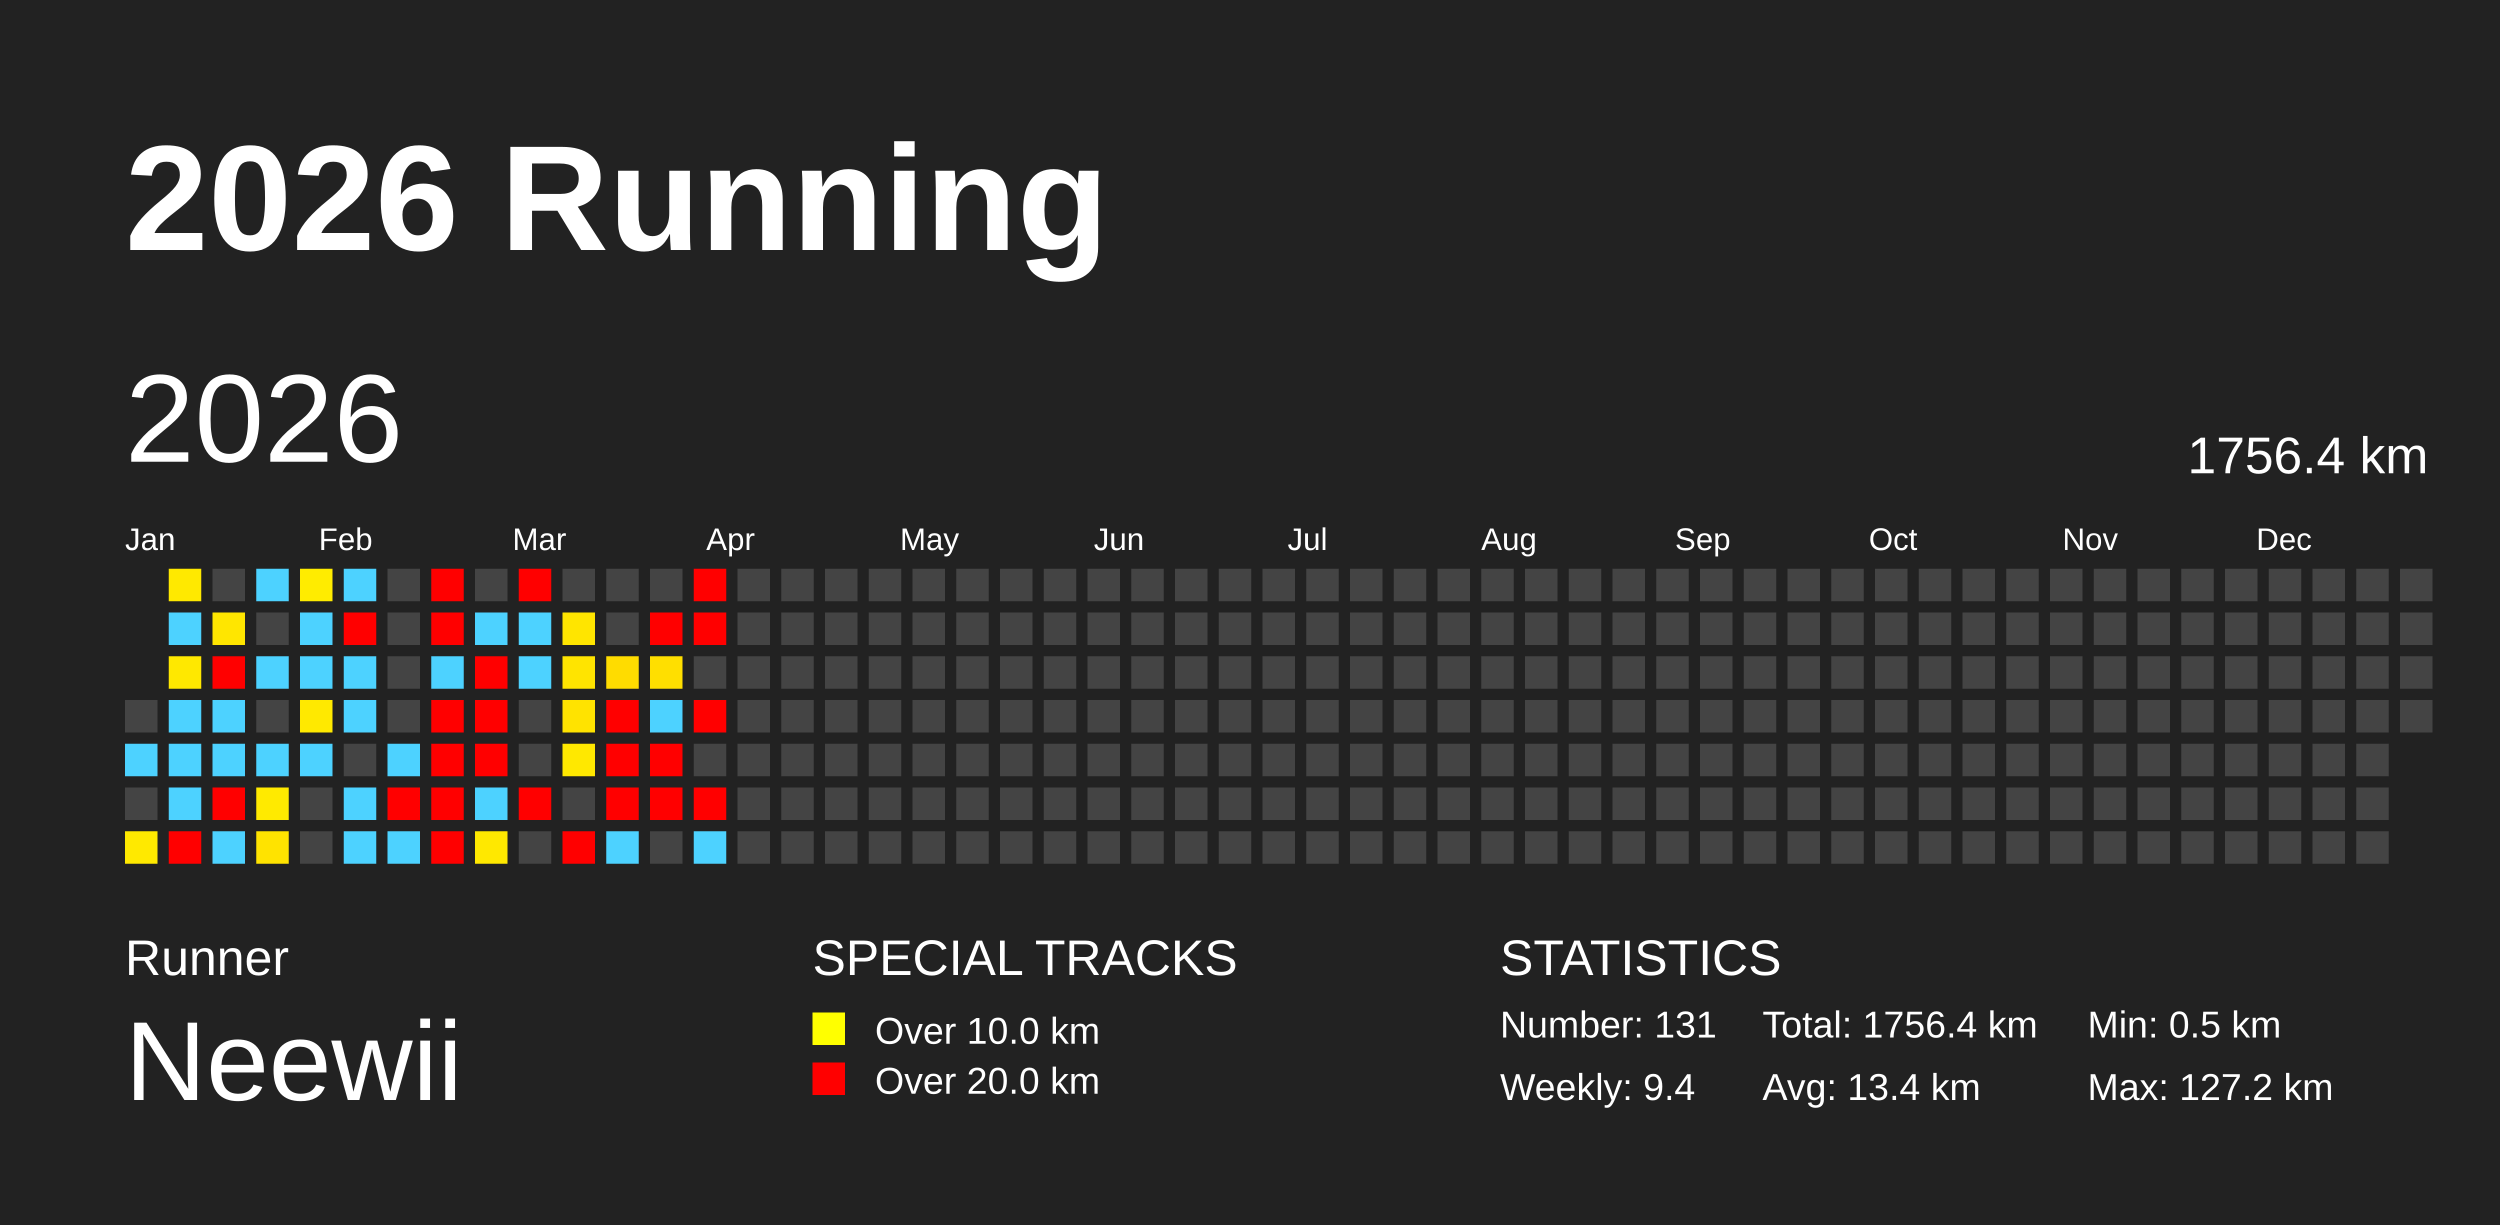
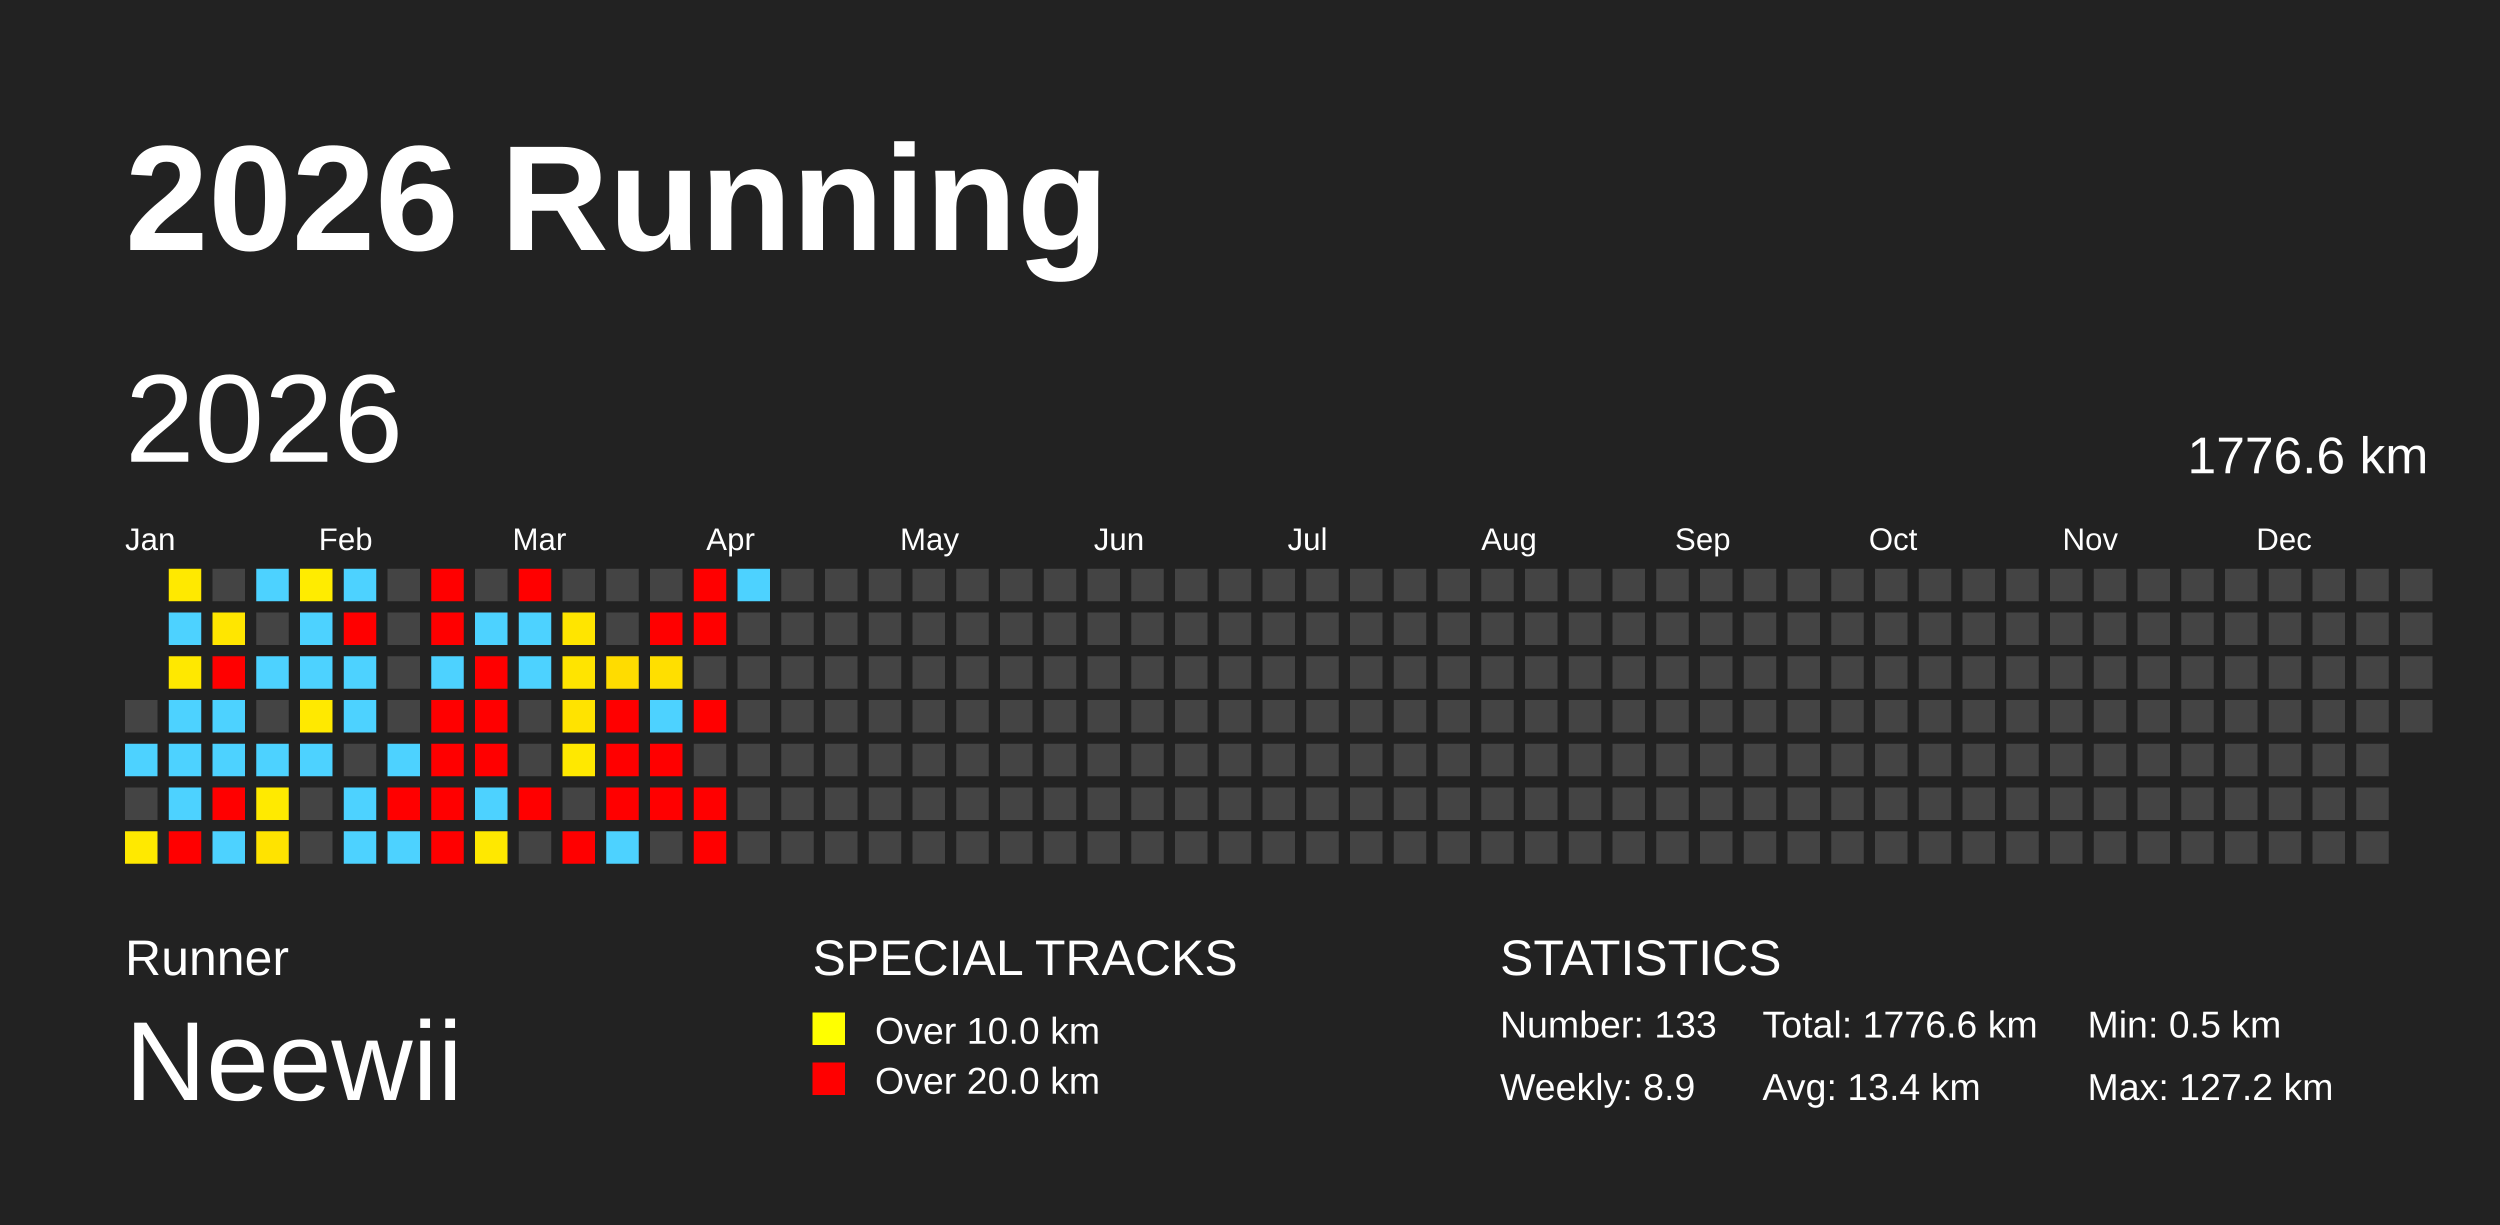
<svg xmlns="http://www.w3.org/2000/svg" baseProfile="full" height="98mm" version="1.1" viewBox="0,0,200,98" width="200mm">
  <defs />
  <rect fill="#222222" height="98" width="200" x="0" y="0" />
  <text fill="#FFFFFF" style="font-size:12px; font-family:Arial; font-weight:bold;" x="10" y="20">2026 Running</text>
  <text fill="#FFFFFF" style="font-size:4px; font-family:Arial" x="10" y="78">Runner</text>
  <text fill="#FFFFFF" style="font-size:9px; font-family:Arial" x="10" y="88">Neewii</text>
  <text fill="#FFFFFF" style="font-size:4px; font-family:Arial" x="65" y="78">SPECIAL TRACKS</text>
  <rect fill="yellow" height="2.6" width="2.6" x="65" y="81" />
  <text fill="#FFFFFF" style="font-size:3px; font-family:Arial" x="70" y="83.5">Over 10.0 km</text>
  <rect fill="red" height="2.6" width="2.6" x="65" y="85" />
  <text fill="#FFFFFF" style="font-size:3px; font-family:Arial" x="70" y="87.5">Over 20.0 km</text>
  <text fill="#FFFFFF" style="font-size:4px; font-family:Arial" x="120" y="78">STATISTICS</text>
-   <text fill="#FFFFFF" style="font-size:3px; font-family:Arial" x="120" y="83">Number: 131</text>
-   <text fill="#FFFFFF" style="font-size:3px; font-family:Arial" x="120" y="88">Weekly: 9.4</text>
-   <text fill="#FFFFFF" style="font-size:3px; font-family:Arial" x="141" y="83">Total: 1756.4 km</text>
+   <text fill="#FFFFFF" style="font-size:3px; font-family:Arial" x="120" y="83">Number: 133</text>
+   <text fill="#FFFFFF" style="font-size:3px; font-family:Arial" x="120" y="88">Weekly: 8.9</text>
+   <text fill="#FFFFFF" style="font-size:3px; font-family:Arial" x="141" y="83">Total: 1776.6 km</text>
  <text fill="#FFFFFF" style="font-size:3px; font-family:Arial" x="141" y="88">Avg: 13.4 km</text>
  <text fill="#FFFFFF" style="font-size:3px; font-family:Arial" x="167" y="83">Min: 0.5 km</text>
  <text fill="#FFFFFF" style="font-size:3px; font-family:Arial" x="167" y="88">Max: 127.2 km</text>
  <text dominant-baseline="hanging" fill="#FFFFFF" style="font-size:10.0px; font-family:Arial;" x="10" y="30">2026</text>
-   <text dominant-baseline="hanging" fill="#FFFFFF" style="font-size:4.125px; font-family:Arial;" x="175" y="35">1756.4 km</text>
+   <text dominant-baseline="hanging" fill="#FFFFFF" style="font-size:4.125px; font-family:Arial;" x="175" y="35">1776.6 km</text>
  <text fill="#FFFFFF" style="font-size:2.5px; font-family:Arial" x="10.0" y="44">Jan</text>
  <text fill="#FFFFFF" style="font-size:2.5px; font-family:Arial" x="25.5" y="44">Feb</text>
  <text fill="#FFFFFF" style="font-size:2.5px; font-family:Arial" x="41.0" y="44">Mar</text>
  <text fill="#FFFFFF" style="font-size:2.5px; font-family:Arial" x="56.5" y="44">Apr</text>
  <text fill="#FFFFFF" style="font-size:2.5px; font-family:Arial" x="72.0" y="44">May</text>
  <text fill="#FFFFFF" style="font-size:2.5px; font-family:Arial" x="87.5" y="44">Jun</text>
  <text fill="#FFFFFF" style="font-size:2.5px; font-family:Arial" x="103.0" y="44">Jul</text>
  <text fill="#FFFFFF" style="font-size:2.5px; font-family:Arial" x="118.5" y="44">Aug</text>
  <text fill="#FFFFFF" style="font-size:2.5px; font-family:Arial" x="134.0" y="44">Sep</text>
  <text fill="#FFFFFF" style="font-size:2.5px; font-family:Arial" x="149.5" y="44">Oct</text>
  <text fill="#FFFFFF" style="font-size:2.5px; font-family:Arial" x="165.0" y="44">Nov</text>
  <text fill="#FFFFFF" style="font-size:2.5px; font-family:Arial" x="180.5" y="44">Dec</text>
  <rect fill="#444444" height="2.6" width="2.6" x="10.0" y="56.0" />
  <rect fill="#4dd2ff" height="2.6" width="2.6" x="10.0" y="59.5" />
  <rect fill="#444444" height="2.6" width="2.6" x="10.0" y="63.0" />
  <rect fill="#ffe900" height="2.6" width="2.6" x="10.0" y="66.5" />
  <rect fill="#ffe900" height="2.6" width="2.6" x="13.5" y="45.5" />
  <rect fill="#4dd2ff" height="2.6" width="2.6" x="13.5" y="49.0" />
  <rect fill="#ffe800" height="2.6" width="2.6" x="13.5" y="52.5" />
  <rect fill="#4dd2ff" height="2.6" width="2.6" x="13.5" y="56.0" />
  <rect fill="#4dd2ff" height="2.6" width="2.6" x="13.5" y="59.5" />
  <rect fill="#4dd2ff" height="2.6" width="2.6" x="13.5" y="63.0" />
  <rect fill="red" height="2.6" width="2.6" x="13.5" y="66.5" />
  <rect fill="#444444" height="2.6" width="2.6" x="17.0" y="45.5" />
  <rect fill="#ffe600" height="2.6" width="2.6" x="17.0" y="49.0" />
  <rect fill="red" height="2.6" width="2.6" x="17.0" y="52.5" />
  <rect fill="#4dd2ff" height="2.6" width="2.6" x="17.0" y="56.0" />
  <rect fill="#4dd2ff" height="2.6" width="2.6" x="17.0" y="59.5" />
  <rect fill="red" height="2.6" width="2.6" x="17.0" y="63.0" />
  <rect fill="#4dd2ff" height="2.6" width="2.6" x="17.0" y="66.5" />
  <rect fill="#4dd2ff" height="2.6" width="2.6" x="20.5" y="45.5" />
  <rect fill="#444444" height="2.6" width="2.6" x="20.5" y="49.0" />
  <rect fill="#4dd2ff" height="2.6" width="2.6" x="20.5" y="52.5" />
  <rect fill="#444444" height="2.6" width="2.6" x="20.5" y="56.0" />
  <rect fill="#4dd2ff" height="2.6" width="2.6" x="20.5" y="59.5" />
  <rect fill="#ffea00" height="2.6" width="2.6" x="20.5" y="63.0" />
  <rect fill="#ffe300" height="2.6" width="2.6" x="20.5" y="66.5" />
  <rect fill="#ffec00" height="2.6" width="2.6" x="24.0" y="45.5" />
  <rect fill="#4dd2ff" height="2.6" width="2.6" x="24.0" y="49.0" />
  <rect fill="#4dd2ff" height="2.6" width="2.6" x="24.0" y="52.5" />
  <rect fill="#ffe900" height="2.6" width="2.6" x="24.0" y="56.0" />
  <rect fill="#4dd2ff" height="2.6" width="2.6" x="24.0" y="59.5" />
  <rect fill="#444444" height="2.6" width="2.6" x="24.0" y="63.0" />
  <rect fill="#444444" height="2.6" width="2.6" x="24.0" y="66.5" />
  <rect fill="#4dd2ff" height="2.6" width="2.6" x="27.5" y="45.5" />
  <rect fill="red" height="2.6" width="2.6" x="27.5" y="49.0" />
  <rect fill="#4dd2ff" height="2.6" width="2.6" x="27.5" y="52.5" />
  <rect fill="#4dd2ff" height="2.6" width="2.6" x="27.5" y="56.0" />
  <rect fill="#444444" height="2.6" width="2.6" x="27.5" y="59.5" />
  <rect fill="#4dd2ff" height="2.6" width="2.6" x="27.5" y="63.0" />
  <rect fill="#4dd2ff" height="2.6" width="2.6" x="27.5" y="66.5" />
  <rect fill="#444444" height="2.6" width="2.6" x="31.0" y="45.5" />
  <rect fill="#444444" height="2.6" width="2.6" x="31.0" y="49.0" />
  <rect fill="#444444" height="2.6" width="2.6" x="31.0" y="52.5" />
  <rect fill="#444444" height="2.6" width="2.6" x="31.0" y="56.0" />
  <rect fill="#4dd2ff" height="2.6" width="2.6" x="31.0" y="59.5" />
  <rect fill="red" height="2.6" width="2.6" x="31.0" y="63.0" />
  <rect fill="#4dd2ff" height="2.6" width="2.6" x="31.0" y="66.5" />
  <rect fill="red" height="2.6" width="2.6" x="34.5" y="45.5" />
  <rect fill="red" height="2.6" width="2.6" x="34.5" y="49.0" />
  <rect fill="#4dd2ff" height="2.6" width="2.6" x="34.5" y="52.5" />
  <rect fill="red" height="2.6" width="2.6" x="34.5" y="56.0" />
  <rect fill="red" height="2.6" width="2.6" x="34.5" y="59.5" />
  <rect fill="red" height="2.6" width="2.6" x="34.5" y="63.0" />
  <rect fill="red" height="2.6" width="2.6" x="34.5" y="66.5" />
  <rect fill="#444444" height="2.6" width="2.6" x="38.0" y="45.5" />
  <rect fill="#4dd2ff" height="2.6" width="2.6" x="38.0" y="49.0" />
  <rect fill="red" height="2.6" width="2.6" x="38.0" y="52.5" />
  <rect fill="red" height="2.6" width="2.6" x="38.0" y="56.0" />
  <rect fill="red" height="2.6" width="2.6" x="38.0" y="59.5" />
  <rect fill="#4dd2ff" height="2.6" width="2.6" x="38.0" y="63.0" />
  <rect fill="#ffe800" height="2.6" width="2.6" x="38.0" y="66.5" />
  <rect fill="red" height="2.6" width="2.6" x="41.5" y="45.5" />
  <rect fill="#4dd2ff" height="2.6" width="2.6" x="41.5" y="49.0" />
  <rect fill="#4dd2ff" height="2.6" width="2.6" x="41.5" y="52.5" />
  <rect fill="#444444" height="2.6" width="2.6" x="41.5" y="56.0" />
  <rect fill="#444444" height="2.6" width="2.6" x="41.5" y="59.5" />
  <rect fill="red" height="2.6" width="2.6" x="41.5" y="63.0" />
  <rect fill="#444444" height="2.6" width="2.6" x="41.5" y="66.5" />
  <rect fill="#444444" height="2.6" width="2.6" x="45.0" y="45.5" />
  <rect fill="#ffe500" height="2.6" width="2.6" x="45.0" y="49.0" />
  <rect fill="#ffe400" height="2.6" width="2.6" x="45.0" y="52.5" />
  <rect fill="#ffe300" height="2.6" width="2.6" x="45.0" y="56.0" />
  <rect fill="#ffe800" height="2.6" width="2.6" x="45.0" y="59.5" />
  <rect fill="#444444" height="2.6" width="2.6" x="45.0" y="63.0" />
  <rect fill="red" height="2.6" width="2.6" x="45.0" y="66.5" />
  <rect fill="#444444" height="2.6" width="2.6" x="48.5" y="45.5" />
  <rect fill="#444444" height="2.6" width="2.6" x="48.5" y="49.0" />
  <rect fill="#ffdc00" height="2.6" width="2.6" x="48.5" y="52.5" />
  <rect fill="red" height="2.6" width="2.6" x="48.5" y="56.0" />
  <rect fill="red" height="2.6" width="2.6" x="48.5" y="59.5" />
  <rect fill="red" height="2.6" width="2.6" x="48.5" y="63.0" />
  <rect fill="#4dd2ff" height="2.6" width="2.6" x="48.5" y="66.5" />
  <rect fill="#444444" height="2.6" width="2.6" x="52.0" y="45.5" />
  <rect fill="red" height="2.6" width="2.6" x="52.0" y="49.0" />
  <rect fill="#ffdf00" height="2.6" width="2.6" x="52.0" y="52.5" />
  <rect fill="#4dd2ff" height="2.6" width="2.6" x="52.0" y="56.0" />
  <rect fill="red" height="2.6" width="2.6" x="52.0" y="59.5" />
  <rect fill="red" height="2.6" width="2.6" x="52.0" y="63.0" />
  <rect fill="#444444" height="2.6" width="2.6" x="52.0" y="66.5" />
  <rect fill="red" height="2.6" width="2.6" x="55.5" y="45.5" />
  <rect fill="red" height="2.6" width="2.6" x="55.5" y="49.0" />
  <rect fill="#444444" height="2.6" width="2.6" x="55.5" y="52.5" />
  <rect fill="red" height="2.6" width="2.6" x="55.5" y="56.0" />
  <rect fill="#444444" height="2.6" width="2.6" x="55.5" y="59.5" />
  <rect fill="red" height="2.6" width="2.6" x="55.5" y="63.0" />
-   <rect fill="#4dd2ff" height="2.6" width="2.6" x="55.5" y="66.5" />
-   <rect fill="#444444" height="2.6" width="2.6" x="59.0" y="45.5" />
+   <rect fill="red" height="2.6" width="2.6" x="55.5" y="66.5" />
+   <rect fill="#4dd2ff" height="2.6" width="2.6" x="59.0" y="45.5" />
  <rect fill="#444444" height="2.6" width="2.6" x="59.0" y="49.0" />
  <rect fill="#444444" height="2.6" width="2.6" x="59.0" y="52.5" />
  <rect fill="#444444" height="2.6" width="2.6" x="59.0" y="56.0" />
  <rect fill="#444444" height="2.6" width="2.6" x="59.0" y="59.5" />
  <rect fill="#444444" height="2.6" width="2.6" x="59.0" y="63.0" />
  <rect fill="#444444" height="2.6" width="2.6" x="59.0" y="66.5" />
  <rect fill="#444444" height="2.6" width="2.6" x="62.5" y="45.5" />
  <rect fill="#444444" height="2.6" width="2.6" x="62.5" y="49.0" />
  <rect fill="#444444" height="2.6" width="2.6" x="62.5" y="52.5" />
  <rect fill="#444444" height="2.6" width="2.6" x="62.5" y="56.0" />
  <rect fill="#444444" height="2.6" width="2.6" x="62.5" y="59.5" />
  <rect fill="#444444" height="2.6" width="2.6" x="62.5" y="63.0" />
  <rect fill="#444444" height="2.6" width="2.6" x="62.5" y="66.5" />
  <rect fill="#444444" height="2.6" width="2.6" x="66.0" y="45.5" />
  <rect fill="#444444" height="2.6" width="2.6" x="66.0" y="49.0" />
  <rect fill="#444444" height="2.6" width="2.6" x="66.0" y="52.5" />
  <rect fill="#444444" height="2.6" width="2.6" x="66.0" y="56.0" />
  <rect fill="#444444" height="2.6" width="2.6" x="66.0" y="59.5" />
  <rect fill="#444444" height="2.6" width="2.6" x="66.0" y="63.0" />
  <rect fill="#444444" height="2.6" width="2.6" x="66.0" y="66.5" />
  <rect fill="#444444" height="2.6" width="2.6" x="69.5" y="45.5" />
  <rect fill="#444444" height="2.6" width="2.6" x="69.5" y="49.0" />
  <rect fill="#444444" height="2.6" width="2.6" x="69.5" y="52.5" />
  <rect fill="#444444" height="2.6" width="2.6" x="69.5" y="56.0" />
  <rect fill="#444444" height="2.6" width="2.6" x="69.5" y="59.5" />
  <rect fill="#444444" height="2.6" width="2.6" x="69.5" y="63.0" />
  <rect fill="#444444" height="2.6" width="2.6" x="69.5" y="66.5" />
  <rect fill="#444444" height="2.6" width="2.6" x="73.0" y="45.5" />
  <rect fill="#444444" height="2.6" width="2.6" x="73.0" y="49.0" />
  <rect fill="#444444" height="2.6" width="2.6" x="73.0" y="52.5" />
  <rect fill="#444444" height="2.6" width="2.6" x="73.0" y="56.0" />
  <rect fill="#444444" height="2.6" width="2.6" x="73.0" y="59.5" />
  <rect fill="#444444" height="2.6" width="2.6" x="73.0" y="63.0" />
  <rect fill="#444444" height="2.6" width="2.6" x="73.0" y="66.5" />
  <rect fill="#444444" height="2.6" width="2.6" x="76.5" y="45.5" />
  <rect fill="#444444" height="2.6" width="2.6" x="76.5" y="49.0" />
  <rect fill="#444444" height="2.6" width="2.6" x="76.5" y="52.5" />
  <rect fill="#444444" height="2.6" width="2.6" x="76.5" y="56.0" />
  <rect fill="#444444" height="2.6" width="2.6" x="76.5" y="59.5" />
  <rect fill="#444444" height="2.6" width="2.6" x="76.5" y="63.0" />
  <rect fill="#444444" height="2.6" width="2.6" x="76.5" y="66.5" />
  <rect fill="#444444" height="2.6" width="2.6" x="80.0" y="45.5" />
  <rect fill="#444444" height="2.6" width="2.6" x="80.0" y="49.0" />
  <rect fill="#444444" height="2.6" width="2.6" x="80.0" y="52.5" />
  <rect fill="#444444" height="2.6" width="2.6" x="80.0" y="56.0" />
  <rect fill="#444444" height="2.6" width="2.6" x="80.0" y="59.5" />
  <rect fill="#444444" height="2.6" width="2.6" x="80.0" y="63.0" />
  <rect fill="#444444" height="2.6" width="2.6" x="80.0" y="66.5" />
  <rect fill="#444444" height="2.6" width="2.6" x="83.5" y="45.5" />
  <rect fill="#444444" height="2.6" width="2.6" x="83.5" y="49.0" />
  <rect fill="#444444" height="2.6" width="2.6" x="83.5" y="52.5" />
  <rect fill="#444444" height="2.6" width="2.6" x="83.5" y="56.0" />
  <rect fill="#444444" height="2.6" width="2.6" x="83.5" y="59.5" />
  <rect fill="#444444" height="2.6" width="2.6" x="83.5" y="63.0" />
  <rect fill="#444444" height="2.6" width="2.6" x="83.5" y="66.5" />
  <rect fill="#444444" height="2.6" width="2.6" x="87.0" y="45.5" />
  <rect fill="#444444" height="2.6" width="2.6" x="87.0" y="49.0" />
  <rect fill="#444444" height="2.6" width="2.6" x="87.0" y="52.5" />
  <rect fill="#444444" height="2.6" width="2.6" x="87.0" y="56.0" />
  <rect fill="#444444" height="2.6" width="2.6" x="87.0" y="59.5" />
  <rect fill="#444444" height="2.6" width="2.6" x="87.0" y="63.0" />
  <rect fill="#444444" height="2.6" width="2.6" x="87.0" y="66.5" />
  <rect fill="#444444" height="2.6" width="2.6" x="90.5" y="45.5" />
  <rect fill="#444444" height="2.6" width="2.6" x="90.5" y="49.0" />
  <rect fill="#444444" height="2.6" width="2.6" x="90.5" y="52.5" />
  <rect fill="#444444" height="2.6" width="2.6" x="90.5" y="56.0" />
  <rect fill="#444444" height="2.6" width="2.6" x="90.5" y="59.5" />
  <rect fill="#444444" height="2.6" width="2.6" x="90.5" y="63.0" />
  <rect fill="#444444" height="2.6" width="2.6" x="90.5" y="66.5" />
  <rect fill="#444444" height="2.6" width="2.6" x="94.0" y="45.5" />
  <rect fill="#444444" height="2.6" width="2.6" x="94.0" y="49.0" />
  <rect fill="#444444" height="2.6" width="2.6" x="94.0" y="52.5" />
  <rect fill="#444444" height="2.6" width="2.6" x="94.0" y="56.0" />
  <rect fill="#444444" height="2.6" width="2.6" x="94.0" y="59.5" />
  <rect fill="#444444" height="2.6" width="2.6" x="94.0" y="63.0" />
  <rect fill="#444444" height="2.6" width="2.6" x="94.0" y="66.5" />
  <rect fill="#444444" height="2.6" width="2.6" x="97.5" y="45.5" />
  <rect fill="#444444" height="2.6" width="2.6" x="97.5" y="49.0" />
  <rect fill="#444444" height="2.6" width="2.6" x="97.5" y="52.5" />
  <rect fill="#444444" height="2.6" width="2.6" x="97.5" y="56.0" />
  <rect fill="#444444" height="2.6" width="2.6" x="97.5" y="59.5" />
  <rect fill="#444444" height="2.6" width="2.6" x="97.5" y="63.0" />
  <rect fill="#444444" height="2.6" width="2.6" x="97.5" y="66.5" />
  <rect fill="#444444" height="2.6" width="2.6" x="101.0" y="45.5" />
  <rect fill="#444444" height="2.6" width="2.6" x="101.0" y="49.0" />
  <rect fill="#444444" height="2.6" width="2.6" x="101.0" y="52.5" />
  <rect fill="#444444" height="2.6" width="2.6" x="101.0" y="56.0" />
  <rect fill="#444444" height="2.6" width="2.6" x="101.0" y="59.5" />
  <rect fill="#444444" height="2.6" width="2.6" x="101.0" y="63.0" />
  <rect fill="#444444" height="2.6" width="2.6" x="101.0" y="66.5" />
  <rect fill="#444444" height="2.6" width="2.6" x="104.5" y="45.5" />
  <rect fill="#444444" height="2.6" width="2.6" x="104.5" y="49.0" />
  <rect fill="#444444" height="2.6" width="2.6" x="104.5" y="52.5" />
  <rect fill="#444444" height="2.6" width="2.6" x="104.5" y="56.0" />
  <rect fill="#444444" height="2.6" width="2.6" x="104.5" y="59.5" />
  <rect fill="#444444" height="2.6" width="2.6" x="104.5" y="63.0" />
  <rect fill="#444444" height="2.6" width="2.6" x="104.5" y="66.5" />
  <rect fill="#444444" height="2.6" width="2.6" x="108.0" y="45.5" />
  <rect fill="#444444" height="2.6" width="2.6" x="108.0" y="49.0" />
  <rect fill="#444444" height="2.6" width="2.6" x="108.0" y="52.5" />
  <rect fill="#444444" height="2.6" width="2.6" x="108.0" y="56.0" />
  <rect fill="#444444" height="2.6" width="2.6" x="108.0" y="59.5" />
  <rect fill="#444444" height="2.6" width="2.6" x="108.0" y="63.0" />
  <rect fill="#444444" height="2.6" width="2.6" x="108.0" y="66.5" />
  <rect fill="#444444" height="2.6" width="2.6" x="111.5" y="45.5" />
  <rect fill="#444444" height="2.6" width="2.6" x="111.5" y="49.0" />
  <rect fill="#444444" height="2.6" width="2.6" x="111.5" y="52.5" />
  <rect fill="#444444" height="2.6" width="2.6" x="111.5" y="56.0" />
  <rect fill="#444444" height="2.6" width="2.6" x="111.5" y="59.5" />
  <rect fill="#444444" height="2.6" width="2.6" x="111.5" y="63.0" />
  <rect fill="#444444" height="2.6" width="2.6" x="111.5" y="66.5" />
  <rect fill="#444444" height="2.6" width="2.6" x="115.0" y="45.5" />
  <rect fill="#444444" height="2.6" width="2.6" x="115.0" y="49.0" />
  <rect fill="#444444" height="2.6" width="2.6" x="115.0" y="52.5" />
  <rect fill="#444444" height="2.6" width="2.6" x="115.0" y="56.0" />
  <rect fill="#444444" height="2.6" width="2.6" x="115.0" y="59.5" />
  <rect fill="#444444" height="2.6" width="2.6" x="115.0" y="63.0" />
  <rect fill="#444444" height="2.6" width="2.6" x="115.0" y="66.5" />
  <rect fill="#444444" height="2.6" width="2.6" x="118.5" y="45.5" />
  <rect fill="#444444" height="2.6" width="2.6" x="118.5" y="49.0" />
  <rect fill="#444444" height="2.6" width="2.6" x="118.5" y="52.5" />
  <rect fill="#444444" height="2.6" width="2.6" x="118.5" y="56.0" />
  <rect fill="#444444" height="2.6" width="2.6" x="118.5" y="59.5" />
  <rect fill="#444444" height="2.6" width="2.6" x="118.5" y="63.0" />
  <rect fill="#444444" height="2.6" width="2.6" x="118.5" y="66.5" />
  <rect fill="#444444" height="2.6" width="2.6" x="122.0" y="45.5" />
  <rect fill="#444444" height="2.6" width="2.6" x="122.0" y="49.0" />
  <rect fill="#444444" height="2.6" width="2.6" x="122.0" y="52.5" />
  <rect fill="#444444" height="2.6" width="2.6" x="122.0" y="56.0" />
  <rect fill="#444444" height="2.6" width="2.6" x="122.0" y="59.5" />
  <rect fill="#444444" height="2.6" width="2.6" x="122.0" y="63.0" />
  <rect fill="#444444" height="2.6" width="2.6" x="122.0" y="66.5" />
  <rect fill="#444444" height="2.6" width="2.6" x="125.5" y="45.5" />
  <rect fill="#444444" height="2.6" width="2.6" x="125.5" y="49.0" />
  <rect fill="#444444" height="2.6" width="2.6" x="125.5" y="52.5" />
  <rect fill="#444444" height="2.6" width="2.6" x="125.5" y="56.0" />
  <rect fill="#444444" height="2.6" width="2.6" x="125.5" y="59.5" />
  <rect fill="#444444" height="2.6" width="2.6" x="125.5" y="63.0" />
  <rect fill="#444444" height="2.6" width="2.6" x="125.5" y="66.5" />
  <rect fill="#444444" height="2.6" width="2.6" x="129.0" y="45.5" />
  <rect fill="#444444" height="2.6" width="2.6" x="129.0" y="49.0" />
  <rect fill="#444444" height="2.6" width="2.6" x="129.0" y="52.5" />
  <rect fill="#444444" height="2.6" width="2.6" x="129.0" y="56.0" />
  <rect fill="#444444" height="2.6" width="2.6" x="129.0" y="59.5" />
  <rect fill="#444444" height="2.6" width="2.6" x="129.0" y="63.0" />
  <rect fill="#444444" height="2.6" width="2.6" x="129.0" y="66.5" />
  <rect fill="#444444" height="2.6" width="2.6" x="132.5" y="45.5" />
  <rect fill="#444444" height="2.6" width="2.6" x="132.5" y="49.0" />
  <rect fill="#444444" height="2.6" width="2.6" x="132.5" y="52.5" />
  <rect fill="#444444" height="2.6" width="2.6" x="132.5" y="56.0" />
  <rect fill="#444444" height="2.6" width="2.6" x="132.5" y="59.5" />
  <rect fill="#444444" height="2.6" width="2.6" x="132.5" y="63.0" />
  <rect fill="#444444" height="2.6" width="2.6" x="132.5" y="66.5" />
  <rect fill="#444444" height="2.6" width="2.6" x="136.0" y="45.5" />
  <rect fill="#444444" height="2.6" width="2.6" x="136.0" y="49.0" />
  <rect fill="#444444" height="2.6" width="2.6" x="136.0" y="52.5" />
  <rect fill="#444444" height="2.6" width="2.6" x="136.0" y="56.0" />
  <rect fill="#444444" height="2.6" width="2.6" x="136.0" y="59.5" />
  <rect fill="#444444" height="2.6" width="2.6" x="136.0" y="63.0" />
  <rect fill="#444444" height="2.6" width="2.6" x="136.0" y="66.5" />
  <rect fill="#444444" height="2.6" width="2.6" x="139.5" y="45.5" />
  <rect fill="#444444" height="2.6" width="2.6" x="139.5" y="49.0" />
  <rect fill="#444444" height="2.6" width="2.6" x="139.5" y="52.5" />
  <rect fill="#444444" height="2.6" width="2.6" x="139.5" y="56.0" />
  <rect fill="#444444" height="2.6" width="2.6" x="139.5" y="59.5" />
  <rect fill="#444444" height="2.6" width="2.6" x="139.5" y="63.0" />
  <rect fill="#444444" height="2.6" width="2.6" x="139.5" y="66.5" />
  <rect fill="#444444" height="2.6" width="2.6" x="143.0" y="45.5" />
  <rect fill="#444444" height="2.6" width="2.6" x="143.0" y="49.0" />
  <rect fill="#444444" height="2.6" width="2.6" x="143.0" y="52.5" />
  <rect fill="#444444" height="2.6" width="2.6" x="143.0" y="56.0" />
  <rect fill="#444444" height="2.6" width="2.6" x="143.0" y="59.5" />
  <rect fill="#444444" height="2.6" width="2.6" x="143.0" y="63.0" />
  <rect fill="#444444" height="2.6" width="2.6" x="143.0" y="66.5" />
  <rect fill="#444444" height="2.6" width="2.6" x="146.5" y="45.5" />
  <rect fill="#444444" height="2.6" width="2.6" x="146.5" y="49.0" />
  <rect fill="#444444" height="2.6" width="2.6" x="146.5" y="52.5" />
  <rect fill="#444444" height="2.6" width="2.6" x="146.5" y="56.0" />
  <rect fill="#444444" height="2.6" width="2.6" x="146.5" y="59.5" />
  <rect fill="#444444" height="2.6" width="2.6" x="146.5" y="63.0" />
  <rect fill="#444444" height="2.6" width="2.6" x="146.5" y="66.5" />
  <rect fill="#444444" height="2.6" width="2.6" x="150.0" y="45.5" />
  <rect fill="#444444" height="2.6" width="2.6" x="150.0" y="49.0" />
  <rect fill="#444444" height="2.6" width="2.6" x="150.0" y="52.5" />
  <rect fill="#444444" height="2.6" width="2.6" x="150.0" y="56.0" />
  <rect fill="#444444" height="2.6" width="2.6" x="150.0" y="59.5" />
  <rect fill="#444444" height="2.6" width="2.6" x="150.0" y="63.0" />
  <rect fill="#444444" height="2.6" width="2.6" x="150.0" y="66.5" />
  <rect fill="#444444" height="2.6" width="2.6" x="153.5" y="45.5" />
  <rect fill="#444444" height="2.6" width="2.6" x="153.5" y="49.0" />
  <rect fill="#444444" height="2.6" width="2.6" x="153.5" y="52.5" />
  <rect fill="#444444" height="2.6" width="2.6" x="153.5" y="56.0" />
  <rect fill="#444444" height="2.6" width="2.6" x="153.5" y="59.5" />
  <rect fill="#444444" height="2.6" width="2.6" x="153.5" y="63.0" />
  <rect fill="#444444" height="2.6" width="2.6" x="153.5" y="66.5" />
  <rect fill="#444444" height="2.6" width="2.6" x="157.0" y="45.5" />
  <rect fill="#444444" height="2.6" width="2.6" x="157.0" y="49.0" />
  <rect fill="#444444" height="2.6" width="2.6" x="157.0" y="52.5" />
  <rect fill="#444444" height="2.6" width="2.6" x="157.0" y="56.0" />
  <rect fill="#444444" height="2.6" width="2.6" x="157.0" y="59.5" />
  <rect fill="#444444" height="2.6" width="2.6" x="157.0" y="63.0" />
  <rect fill="#444444" height="2.6" width="2.6" x="157.0" y="66.5" />
  <rect fill="#444444" height="2.6" width="2.6" x="160.5" y="45.5" />
  <rect fill="#444444" height="2.6" width="2.6" x="160.5" y="49.0" />
  <rect fill="#444444" height="2.6" width="2.6" x="160.5" y="52.5" />
  <rect fill="#444444" height="2.6" width="2.6" x="160.5" y="56.0" />
  <rect fill="#444444" height="2.6" width="2.6" x="160.5" y="59.5" />
  <rect fill="#444444" height="2.6" width="2.6" x="160.5" y="63.0" />
  <rect fill="#444444" height="2.6" width="2.6" x="160.5" y="66.5" />
  <rect fill="#444444" height="2.6" width="2.6" x="164.0" y="45.5" />
  <rect fill="#444444" height="2.6" width="2.6" x="164.0" y="49.0" />
  <rect fill="#444444" height="2.6" width="2.6" x="164.0" y="52.5" />
  <rect fill="#444444" height="2.6" width="2.6" x="164.0" y="56.0" />
  <rect fill="#444444" height="2.6" width="2.6" x="164.0" y="59.5" />
  <rect fill="#444444" height="2.6" width="2.6" x="164.0" y="63.0" />
  <rect fill="#444444" height="2.6" width="2.6" x="164.0" y="66.5" />
  <rect fill="#444444" height="2.6" width="2.6" x="167.5" y="45.5" />
  <rect fill="#444444" height="2.6" width="2.6" x="167.5" y="49.0" />
  <rect fill="#444444" height="2.6" width="2.6" x="167.5" y="52.5" />
  <rect fill="#444444" height="2.6" width="2.6" x="167.5" y="56.0" />
  <rect fill="#444444" height="2.6" width="2.6" x="167.5" y="59.5" />
  <rect fill="#444444" height="2.6" width="2.6" x="167.5" y="63.0" />
  <rect fill="#444444" height="2.6" width="2.6" x="167.5" y="66.5" />
  <rect fill="#444444" height="2.6" width="2.6" x="171.0" y="45.5" />
  <rect fill="#444444" height="2.6" width="2.6" x="171.0" y="49.0" />
  <rect fill="#444444" height="2.6" width="2.6" x="171.0" y="52.5" />
  <rect fill="#444444" height="2.6" width="2.6" x="171.0" y="56.0" />
  <rect fill="#444444" height="2.6" width="2.6" x="171.0" y="59.5" />
  <rect fill="#444444" height="2.6" width="2.6" x="171.0" y="63.0" />
  <rect fill="#444444" height="2.6" width="2.6" x="171.0" y="66.5" />
  <rect fill="#444444" height="2.6" width="2.6" x="174.5" y="45.5" />
  <rect fill="#444444" height="2.6" width="2.6" x="174.5" y="49.0" />
  <rect fill="#444444" height="2.6" width="2.6" x="174.5" y="52.5" />
  <rect fill="#444444" height="2.6" width="2.6" x="174.5" y="56.0" />
  <rect fill="#444444" height="2.6" width="2.6" x="174.5" y="59.5" />
  <rect fill="#444444" height="2.6" width="2.6" x="174.5" y="63.0" />
  <rect fill="#444444" height="2.6" width="2.6" x="174.5" y="66.5" />
  <rect fill="#444444" height="2.6" width="2.6" x="178.0" y="45.5" />
  <rect fill="#444444" height="2.6" width="2.6" x="178.0" y="49.0" />
  <rect fill="#444444" height="2.6" width="2.6" x="178.0" y="52.5" />
  <rect fill="#444444" height="2.6" width="2.6" x="178.0" y="56.0" />
  <rect fill="#444444" height="2.6" width="2.6" x="178.0" y="59.5" />
  <rect fill="#444444" height="2.6" width="2.6" x="178.0" y="63.0" />
  <rect fill="#444444" height="2.6" width="2.6" x="178.0" y="66.5" />
  <rect fill="#444444" height="2.6" width="2.6" x="181.5" y="45.5" />
  <rect fill="#444444" height="2.6" width="2.6" x="181.5" y="49.0" />
  <rect fill="#444444" height="2.6" width="2.6" x="181.5" y="52.5" />
  <rect fill="#444444" height="2.6" width="2.6" x="181.5" y="56.0" />
  <rect fill="#444444" height="2.6" width="2.6" x="181.5" y="59.5" />
  <rect fill="#444444" height="2.6" width="2.6" x="181.5" y="63.0" />
  <rect fill="#444444" height="2.6" width="2.6" x="181.5" y="66.5" />
  <rect fill="#444444" height="2.6" width="2.6" x="185.0" y="45.5" />
  <rect fill="#444444" height="2.6" width="2.6" x="185.0" y="49.0" />
  <rect fill="#444444" height="2.6" width="2.6" x="185.0" y="52.5" />
  <rect fill="#444444" height="2.6" width="2.6" x="185.0" y="56.0" />
  <rect fill="#444444" height="2.6" width="2.6" x="185.0" y="59.5" />
  <rect fill="#444444" height="2.6" width="2.6" x="185.0" y="63.0" />
  <rect fill="#444444" height="2.6" width="2.6" x="185.0" y="66.5" />
  <rect fill="#444444" height="2.6" width="2.6" x="188.5" y="45.5" />
  <rect fill="#444444" height="2.6" width="2.6" x="188.5" y="49.0" />
  <rect fill="#444444" height="2.6" width="2.6" x="188.5" y="52.5" />
  <rect fill="#444444" height="2.6" width="2.6" x="188.5" y="56.0" />
  <rect fill="#444444" height="2.6" width="2.6" x="188.5" y="59.5" />
  <rect fill="#444444" height="2.6" width="2.6" x="188.5" y="63.0" />
  <rect fill="#444444" height="2.6" width="2.6" x="188.5" y="66.5" />
  <rect fill="#444444" height="2.6" width="2.6" x="192.0" y="45.5" />
  <rect fill="#444444" height="2.6" width="2.6" x="192.0" y="49.0" />
  <rect fill="#444444" height="2.6" width="2.6" x="192.0" y="52.5" />
  <rect fill="#444444" height="2.6" width="2.6" x="192.0" y="56.0" />
</svg>
